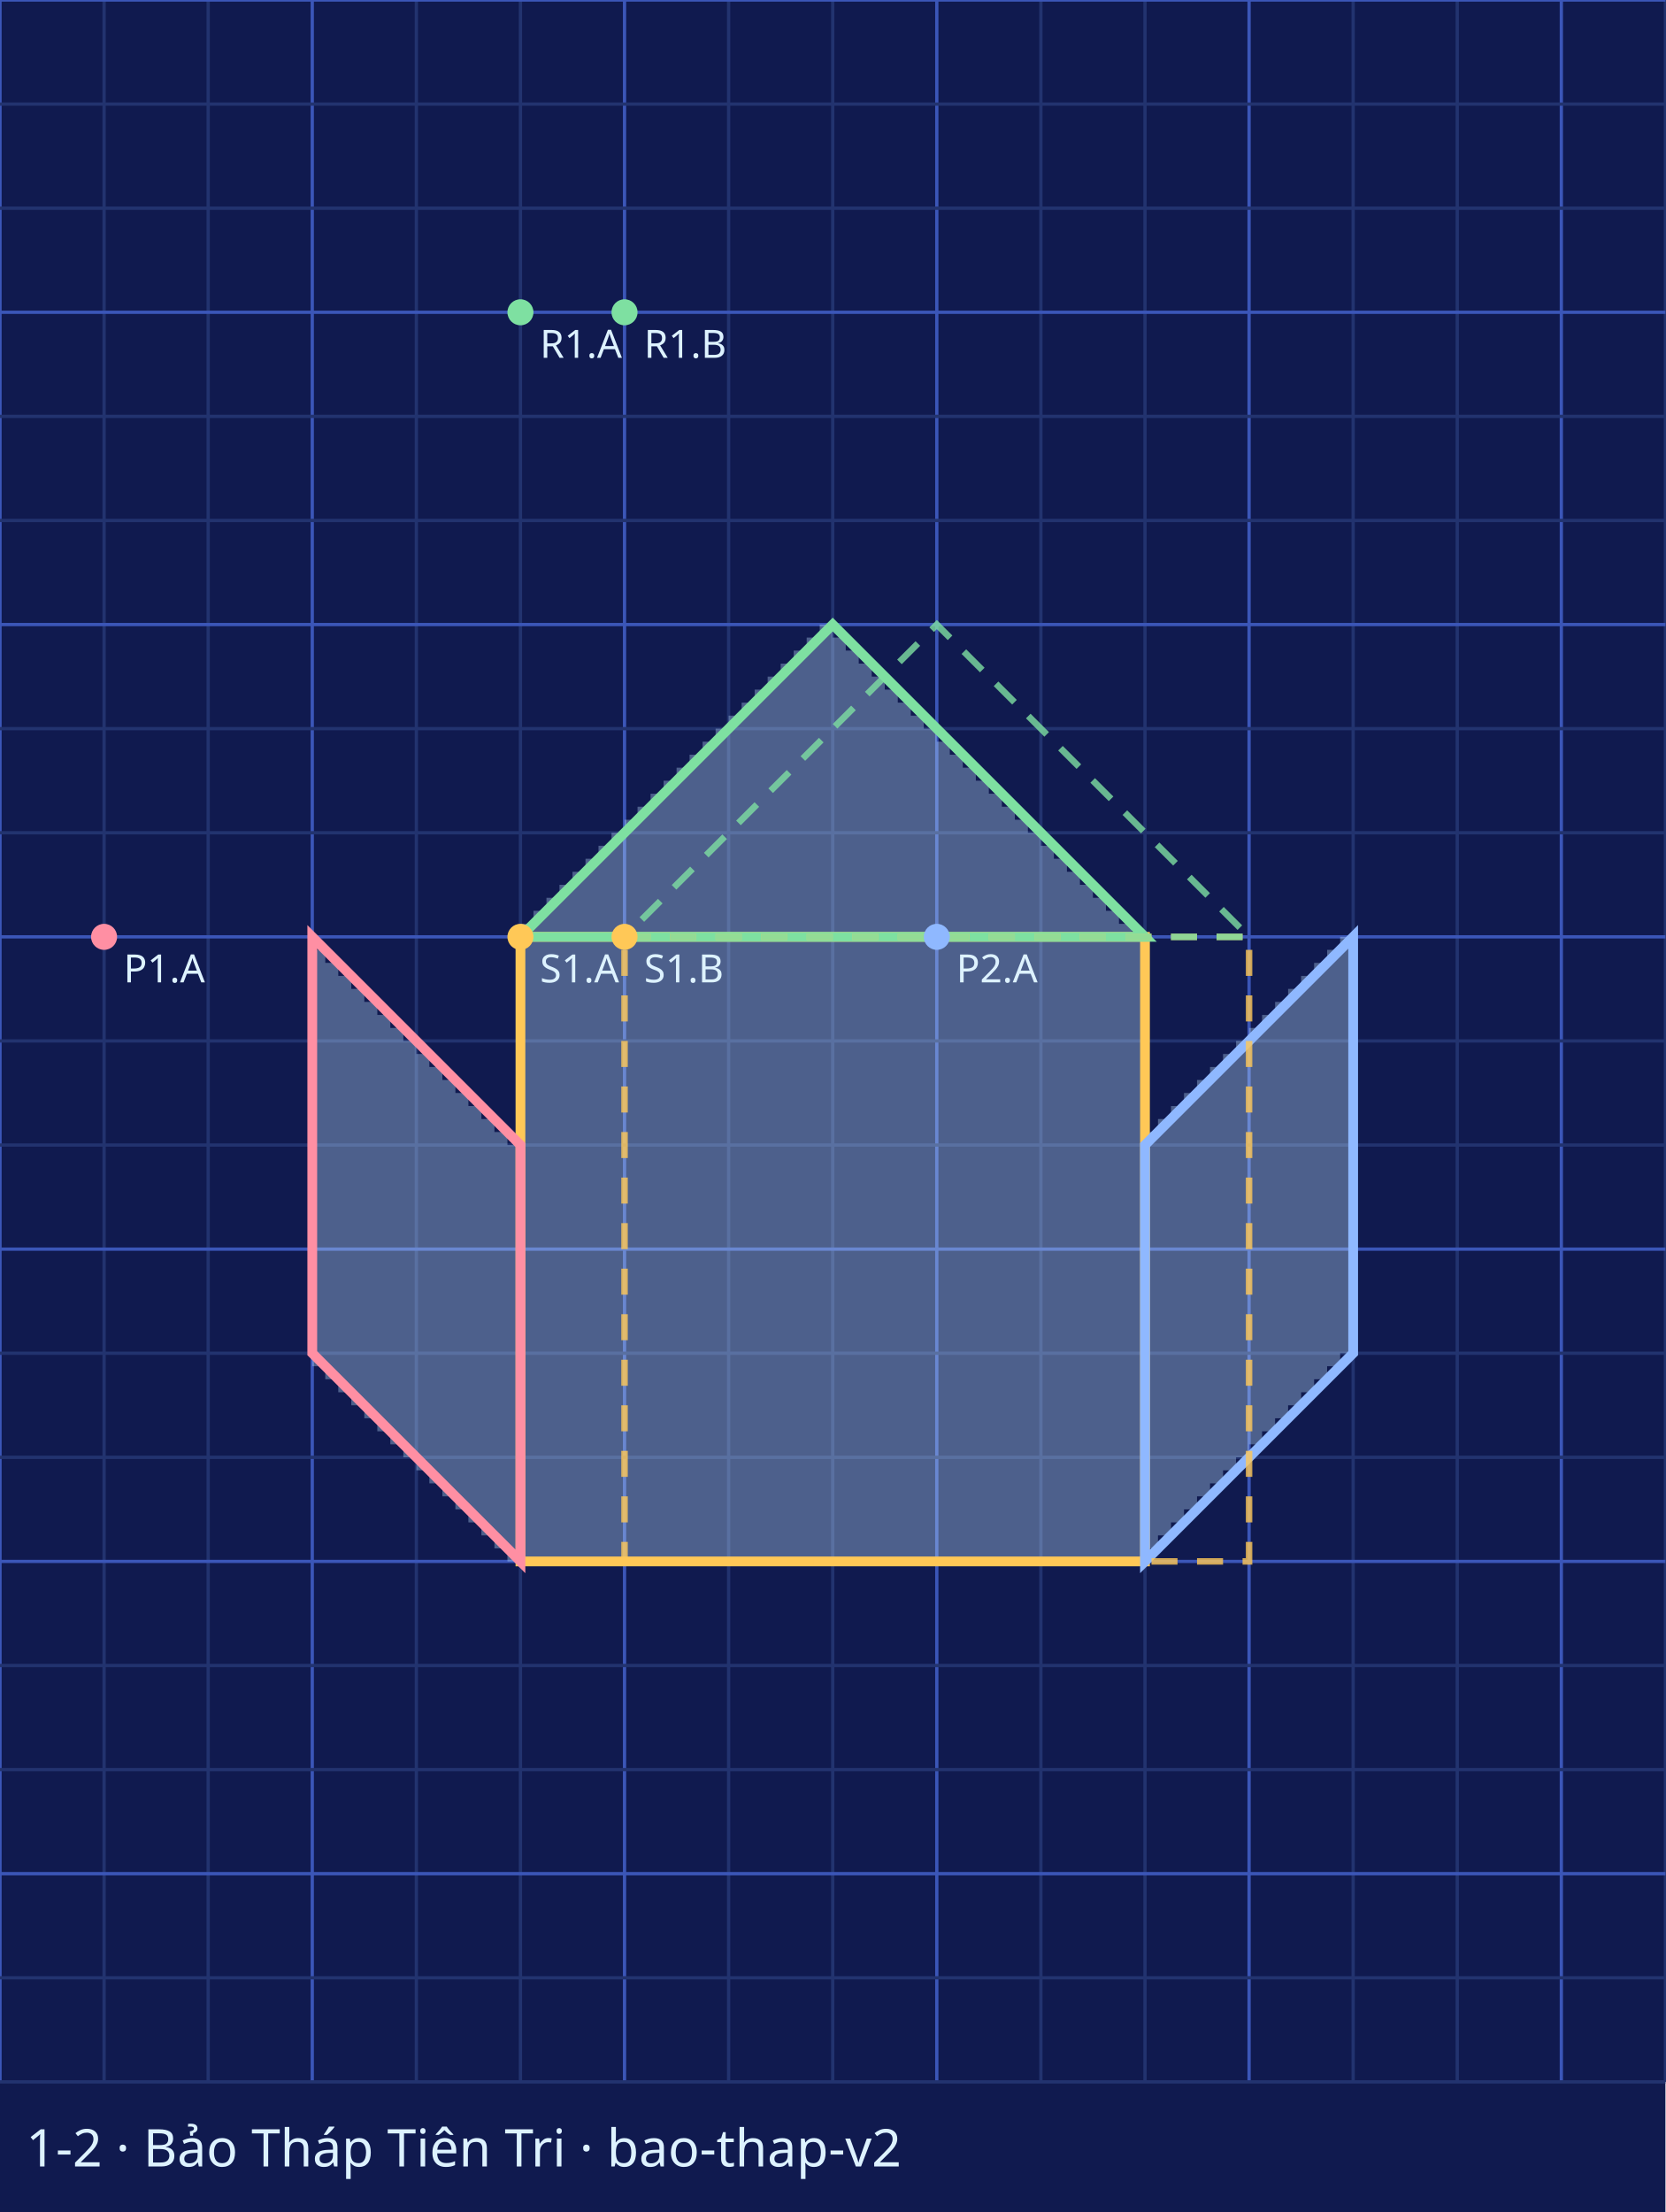
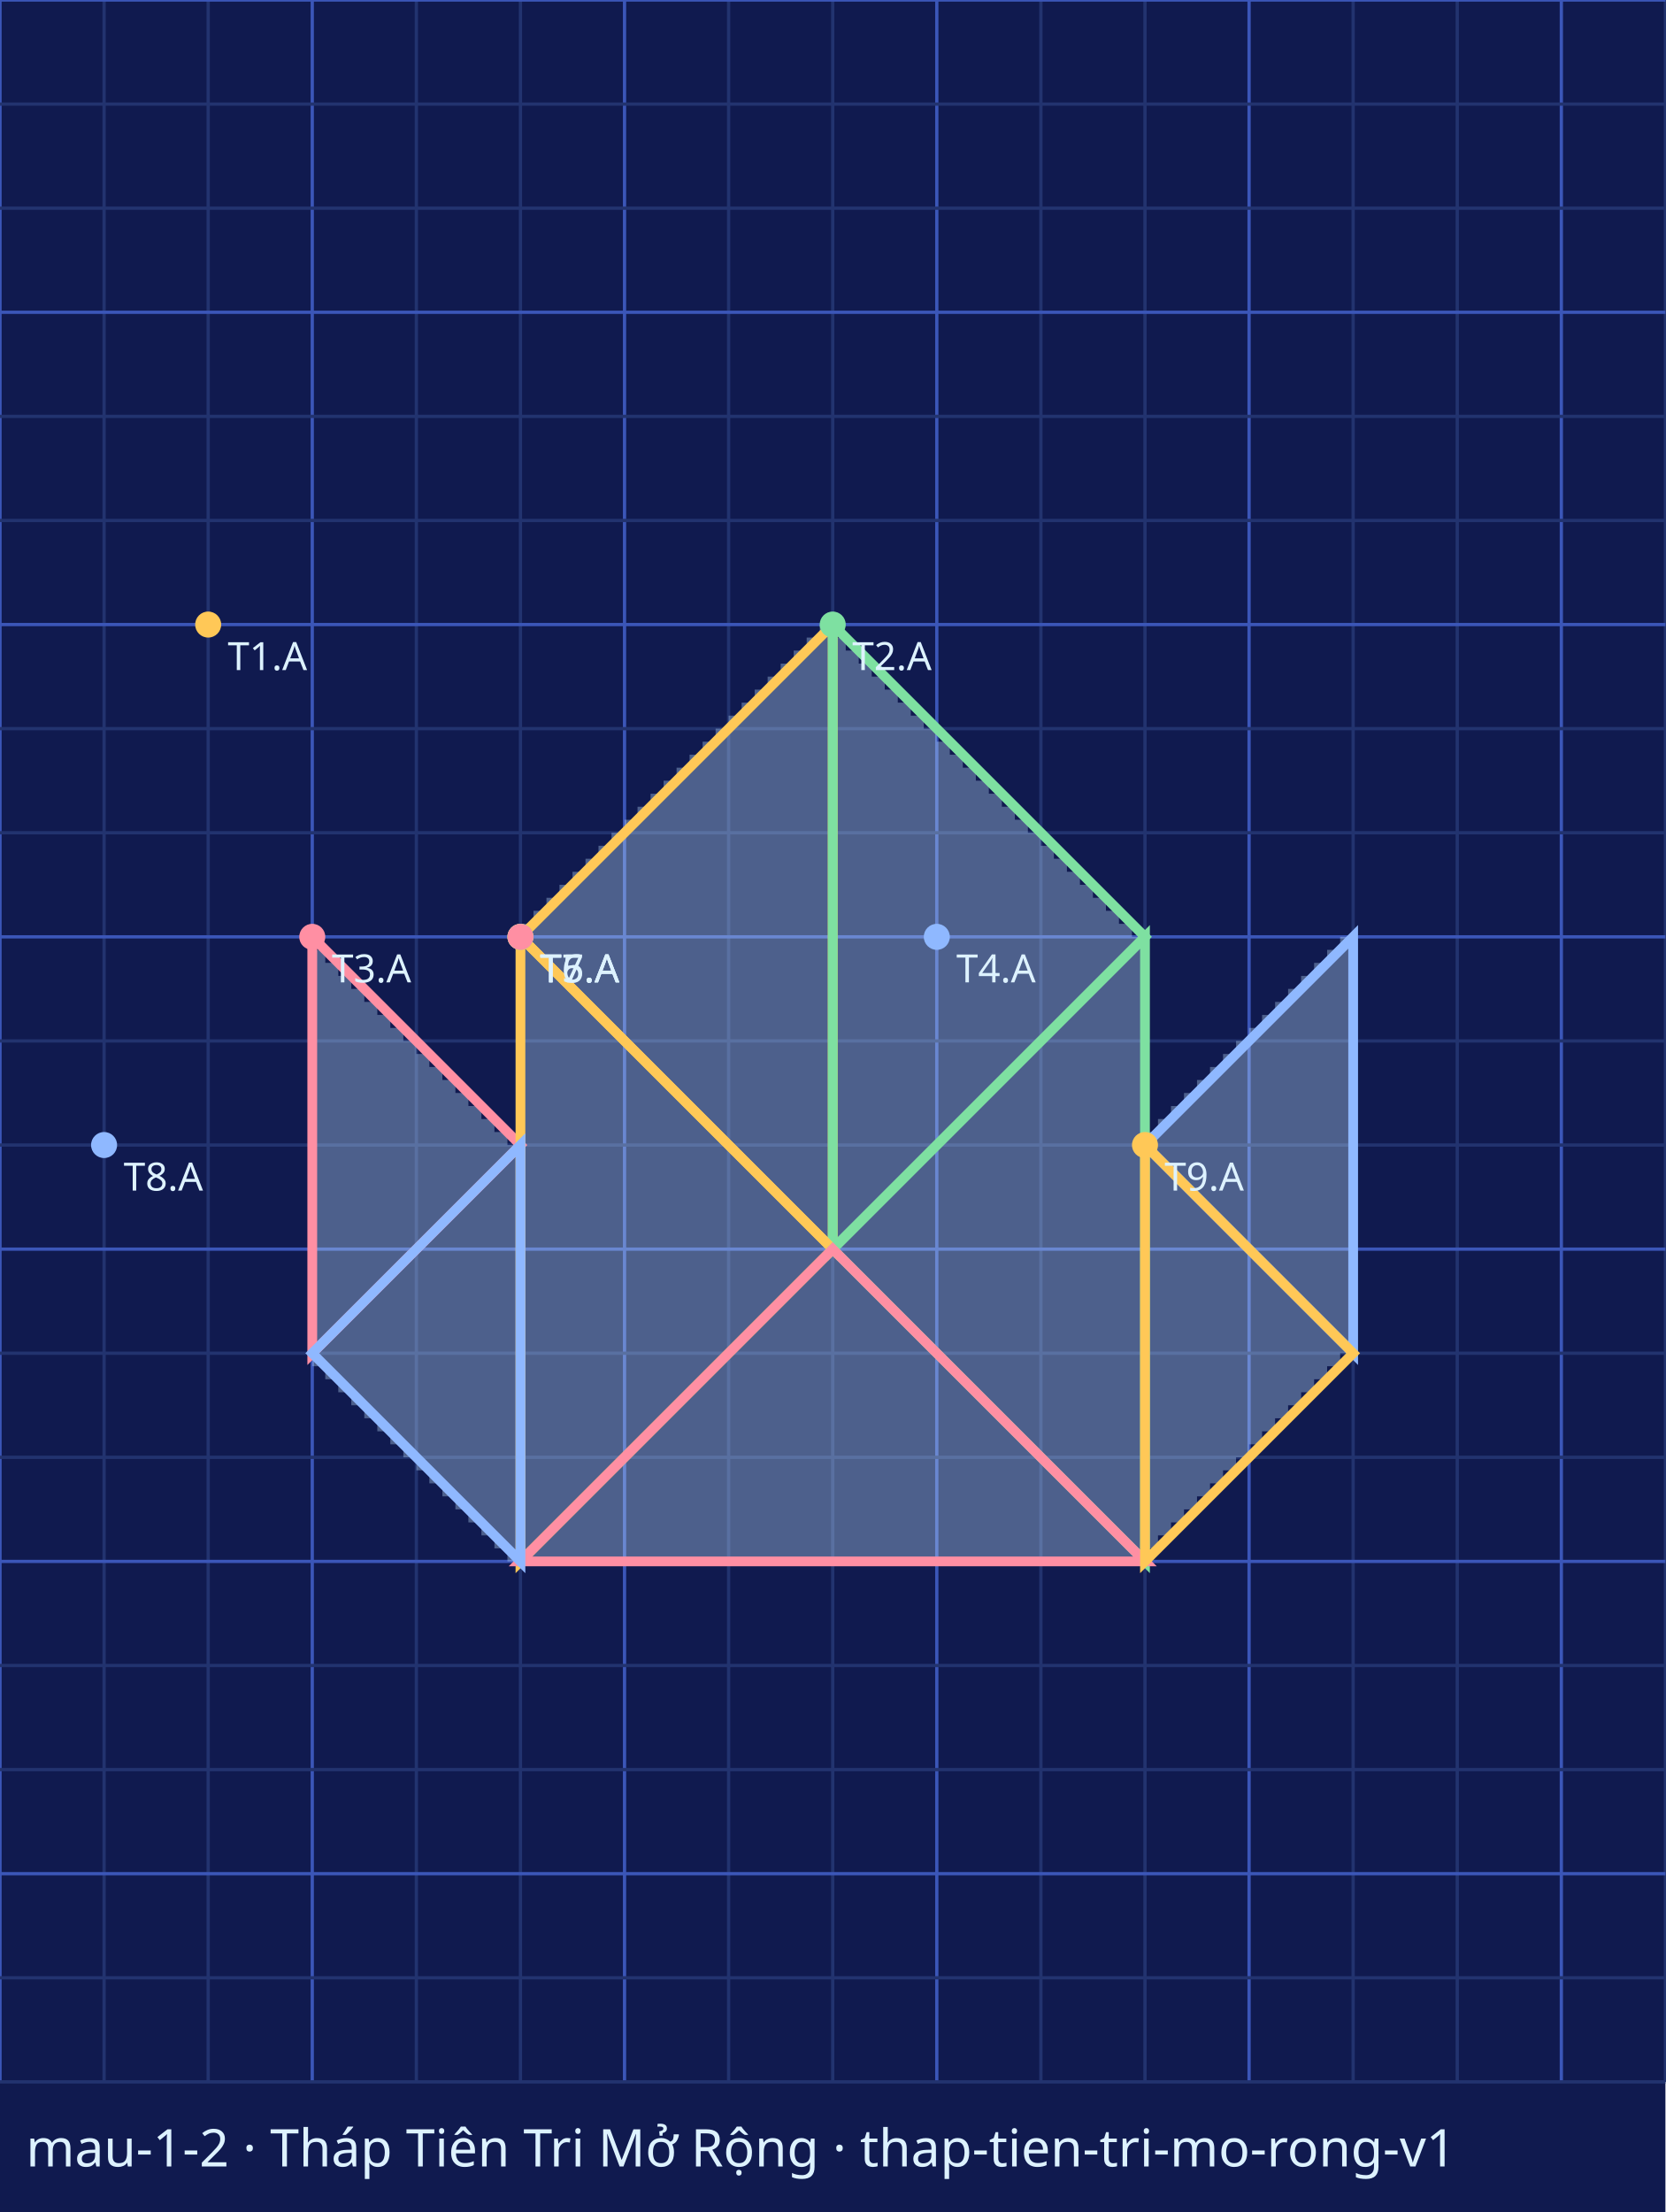
<svg xmlns="http://www.w3.org/2000/svg" width="512" height="680" viewBox="0 0 512 680">
  <rect width="512" height="680" fill="#101a4f" />
  <line x1="0" y1="0" x2="0" y2="640" stroke="#3b56b8" stroke-width="1" />
  <line x1="32" y1="0" x2="32" y2="640" stroke="#22336f" stroke-width="1" />
  <line x1="64" y1="0" x2="64" y2="640" stroke="#22336f" stroke-width="1" />
  <line x1="96" y1="0" x2="96" y2="640" stroke="#3b56b8" stroke-width="1" />
  <line x1="128" y1="0" x2="128" y2="640" stroke="#22336f" stroke-width="1" />
  <line x1="160" y1="0" x2="160" y2="640" stroke="#22336f" stroke-width="1" />
  <line x1="192" y1="0" x2="192" y2="640" stroke="#3b56b8" stroke-width="1" />
  <line x1="224" y1="0" x2="224" y2="640" stroke="#22336f" stroke-width="1" />
  <line x1="256" y1="0" x2="256" y2="640" stroke="#22336f" stroke-width="1" />
  <line x1="288" y1="0" x2="288" y2="640" stroke="#3b56b8" stroke-width="1" />
  <line x1="320" y1="0" x2="320" y2="640" stroke="#22336f" stroke-width="1" />
  <line x1="352" y1="0" x2="352" y2="640" stroke="#22336f" stroke-width="1" />
  <line x1="384" y1="0" x2="384" y2="640" stroke="#3b56b8" stroke-width="1" />
  <line x1="416" y1="0" x2="416" y2="640" stroke="#22336f" stroke-width="1" />
  <line x1="448" y1="0" x2="448" y2="640" stroke="#22336f" stroke-width="1" />
  <line x1="480" y1="0" x2="480" y2="640" stroke="#3b56b8" stroke-width="1" />
  <line x1="512" y1="0" x2="512" y2="640" stroke="#22336f" stroke-width="1" />
  <line x1="0" y1="0" x2="512" y2="0" stroke="#3b56b8" stroke-width="1" />
  <line x1="0" y1="32" x2="512" y2="32" stroke="#22336f" stroke-width="1" />
  <line x1="0" y1="64" x2="512" y2="64" stroke="#22336f" stroke-width="1" />
  <line x1="0" y1="96" x2="512" y2="96" stroke="#3b56b8" stroke-width="1" />
  <line x1="0" y1="128" x2="512" y2="128" stroke="#22336f" stroke-width="1" />
  <line x1="0" y1="160" x2="512" y2="160" stroke="#22336f" stroke-width="1" />
  <line x1="0" y1="192" x2="512" y2="192" stroke="#3b56b8" stroke-width="1" />
  <line x1="0" y1="224" x2="512" y2="224" stroke="#22336f" stroke-width="1" />
  <line x1="0" y1="256" x2="512" y2="256" stroke="#22336f" stroke-width="1" />
  <line x1="0" y1="288" x2="512" y2="288" stroke="#3b56b8" stroke-width="1" />
  <line x1="0" y1="320" x2="512" y2="320" stroke="#22336f" stroke-width="1" />
  <line x1="0" y1="352" x2="512" y2="352" stroke="#22336f" stroke-width="1" />
  <line x1="0" y1="384" x2="512" y2="384" stroke="#3b56b8" stroke-width="1" />
  <line x1="0" y1="416" x2="512" y2="416" stroke="#22336f" stroke-width="1" />
  <line x1="0" y1="448" x2="512" y2="448" stroke="#22336f" stroke-width="1" />
  <line x1="0" y1="480" x2="512" y2="480" stroke="#3b56b8" stroke-width="1" />
  <line x1="0" y1="512" x2="512" y2="512" stroke="#22336f" stroke-width="1" />
  <line x1="0" y1="544" x2="512" y2="544" stroke="#22336f" stroke-width="1" />
  <line x1="0" y1="576" x2="512" y2="576" stroke="#3b56b8" stroke-width="1" />
  <line x1="0" y1="608" x2="512" y2="608" stroke="#22336f" stroke-width="1" />
  <line x1="0" y1="640" x2="512" y2="640" stroke="#22336f" stroke-width="1" />
  <path d="M252 192h4v4h-4zM248 196h12v4h-12zM244 200h20v4h-20zM240 204h28v4h-28zM236 208h36v4h-36zM232 212h44v4h-44zM228 216h52v4h-52zM224 220h60v4h-60zM220 224h68v4h-68zM216 228h76v4h-76zM212 232h84v4h-84zM208 236h92v4h-92zM204 240h100v4h-100zM200 244h108v4h-108zM196 248h116v4h-116zM192 252h124v4h-124zM188 256h132v4h-132zM184 260h140v4h-140zM180 264h148v4h-148zM176 268h156v4h-156zM172 272h164v4h-164zM168 276h172v4h-172zM164 280h180v4h-180zM160 284h188v4h-188zM160 288h192v4h-192zM412 288h4v4h-4zM96 292h4v4h-4zM160 292h192v4h-192zM408 292h8v4h-8zM96 296h8v4h-8zM160 296h192v4h-192zM404 296h12v4h-12zM96 300h12v4h-12zM160 300h192v4h-192zM400 300h16v4h-16zM96 304h16v4h-16zM160 304h192v4h-192zM396 304h20v4h-20zM96 308h20v4h-20zM160 308h192v4h-192zM392 308h24v4h-24zM96 312h24v4h-24zM160 312h192v4h-192zM388 312h28v4h-28zM96 316h28v4h-28zM160 316h192v4h-192zM384 316h32v4h-32zM96 320h32v4h-32zM160 320h192v4h-192zM380 320h36v4h-36zM96 324h36v4h-36zM160 324h192v4h-192zM376 324h40v4h-40zM96 328h40v4h-40zM160 328h192v4h-192zM372 328h44v4h-44zM96 332h44v4h-44zM160 332h192v4h-192zM368 332h48v4h-48zM96 336h48v4h-48zM160 336h192v4h-192zM364 336h52v4h-52zM96 340h52v4h-52zM160 340h192v4h-192zM360 340h56v4h-56zM96 344h56v4h-56zM160 344h192v4h-192zM356 344h60v4h-60zM96 348h60v4h-60zM160 348h256v4h-256zM96 352h320v4h-320zM96 356h320v4h-320zM96 360h320v4h-320zM96 364h320v4h-320zM96 368h320v4h-320zM96 372h320v4h-320zM96 376h320v4h-320zM96 380h320v4h-320zM96 384h320v4h-320zM96 388h320v4h-320zM96 392h320v4h-320zM96 396h320v4h-320zM96 400h320v4h-320zM96 404h320v4h-320zM96 408h320v4h-320zM96 412h320v4h-320zM96 416h316v4h-316zM100 420h308v4h-308zM104 424h300v4h-300zM108 428h292v4h-292zM112 432h284v4h-284zM116 436h276v4h-276zM120 440h268v4h-268zM124 444h260v4h-260zM128 448h252v4h-252zM132 452h244v4h-244zM136 456h236v4h-236zM140 460h228v4h-228zM144 464h220v4h-220zM148 468h212v4h-212zM152 472h204v4h-204zM156 476h196v4h-196z" fill="#BFE3FF" fill-opacity="0.35" />
-   <polygon data-piece="S1" points="160,288 352,288 352,480 160,480" fill="none" stroke="#FFC857" stroke-width="3" />
-   <polygon data-piece="R1" points="160,288 352,288 256,192" fill="none" stroke="#7EE0A1" stroke-width="3" />
-   <polygon data-piece="P1" points="160,352 160,480 96,416 96,288" fill="none" stroke="#FF8FA3" stroke-width="3" />
-   <polygon data-piece="P2" points="416,288 416,416 352,480 352,352" fill="none" stroke="#8FB8FF" stroke-width="3" />
-   <polygon points="192,288 384,288 384,480 192,480" fill="none" stroke="#FFC857" stroke-width="2" stroke-dasharray="8 6" stroke-opacity="0.8" />
-   <polygon points="192,288 384,288 288,192" fill="none" stroke="#7EE0A1" stroke-width="2" stroke-dasharray="8 6" stroke-opacity="0.8" />
+   <polygon data-piece="T1" points="256,192 256,384 160,288" fill="none" stroke="#FFC857" stroke-width="3" />
+   <polygon data-piece="T2" points="256,192 256,384 352,288" fill="none" stroke="#7EE0A1" stroke-width="3" />
+   <polygon data-piece="T3" points="96,288 96,416 160,352" fill="none" stroke="#FF8FA3" stroke-width="3" />
+   <polygon data-piece="T4" points="416,288 416,416 352,352" fill="none" stroke="#8FB8FF" stroke-width="3" />
+   <polygon data-piece="T5" points="160,288 160,480 256,384" fill="none" stroke="#FFC857" stroke-width="3" />
+   <polygon data-piece="T6" points="352,288 352,480 256,384" fill="none" stroke="#7EE0A1" stroke-width="3" />
+   <polygon data-piece="T7" points="160,480 352,480 256,384" fill="none" stroke="#FF8FA3" stroke-width="3" />
+   <polygon data-piece="T8" points="160,352 160,480 96,416" fill="none" stroke="#8FB8FF" stroke-width="3" />
+   <polygon data-piece="T9" points="352,352 352,480 416,416" fill="none" stroke="#FFC857" stroke-width="3" />
+   <circle cx="64" cy="192" r="4" fill="#FFC857" />
+   <text x="70" y="206" fill="#DDF2FF" font-family="sans-serif" font-size="12">T1.A</text>
+   <circle cx="256" cy="192" r="4" fill="#7EE0A1" />
+   <text x="262" y="206" fill="#DDF2FF" font-family="sans-serif" font-size="12">T2.A</text>
+   <circle cx="96" cy="288" r="4" fill="#FF8FA3" />
+   <text x="102" y="302" fill="#DDF2FF" font-family="sans-serif" font-size="12">T3.A</text>
+   <circle cx="288" cy="288" r="4" fill="#8FB8FF" />
+   <text x="294" y="302" fill="#DDF2FF" font-family="sans-serif" font-size="12">T4.A</text>
  <circle cx="160" cy="288" r="4" fill="#FFC857" />
-   <text x="166" y="302" fill="#DDF2FF" font-family="sans-serif" font-size="12">S1.A</text>
-   <circle cx="192" cy="288" r="4" fill="#FFC857" />
-   <text x="198" y="302" fill="#DDF2FF" font-family="sans-serif" font-size="12">S1.B</text>
-   <circle cx="160" cy="96" r="4" fill="#7EE0A1" />
-   <text x="166" y="110" fill="#DDF2FF" font-family="sans-serif" font-size="12">R1.A</text>
-   <circle cx="192" cy="96" r="4" fill="#7EE0A1" />
-   <text x="198" y="110" fill="#DDF2FF" font-family="sans-serif" font-size="12">R1.B</text>
-   <circle cx="32" cy="288" r="4" fill="#FF8FA3" />
-   <text x="38" y="302" fill="#DDF2FF" font-family="sans-serif" font-size="12">P1.A</text>
-   <circle cx="288" cy="288" r="4" fill="#8FB8FF" />
-   <text x="294" y="302" fill="#DDF2FF" font-family="sans-serif" font-size="12">P2.A</text>
-   <text x="8" y="666" fill="#DDF2FF" font-family="sans-serif" font-size="16">1-2 · Bảo Tháp Tiên Tri · bao-thap-v2</text>
+   <text x="166" y="302" fill="#DDF2FF" font-family="sans-serif" font-size="12">T5.A</text>
+   <circle cx="160" cy="288" r="4" fill="#7EE0A1" />
+   <text x="166" y="302" fill="#DDF2FF" font-family="sans-serif" font-size="12">T6.A</text>
+   <circle cx="160" cy="288" r="4" fill="#FF8FA3" />
+   <text x="166" y="302" fill="#DDF2FF" font-family="sans-serif" font-size="12">T7.A</text>
+   <circle cx="32" cy="352" r="4" fill="#8FB8FF" />
+   <text x="38" y="366" fill="#DDF2FF" font-family="sans-serif" font-size="12">T8.A</text>
+   <circle cx="352" cy="352" r="4" fill="#FFC857" />
+   <text x="358" y="366" fill="#DDF2FF" font-family="sans-serif" font-size="12">T9.A</text>
+   <text x="8" y="666" fill="#DDF2FF" font-family="sans-serif" font-size="16">mau-1-2 · Tháp Tiên Tri Mở Rộng · thap-tien-tri-mo-rong-v1</text>
</svg>
